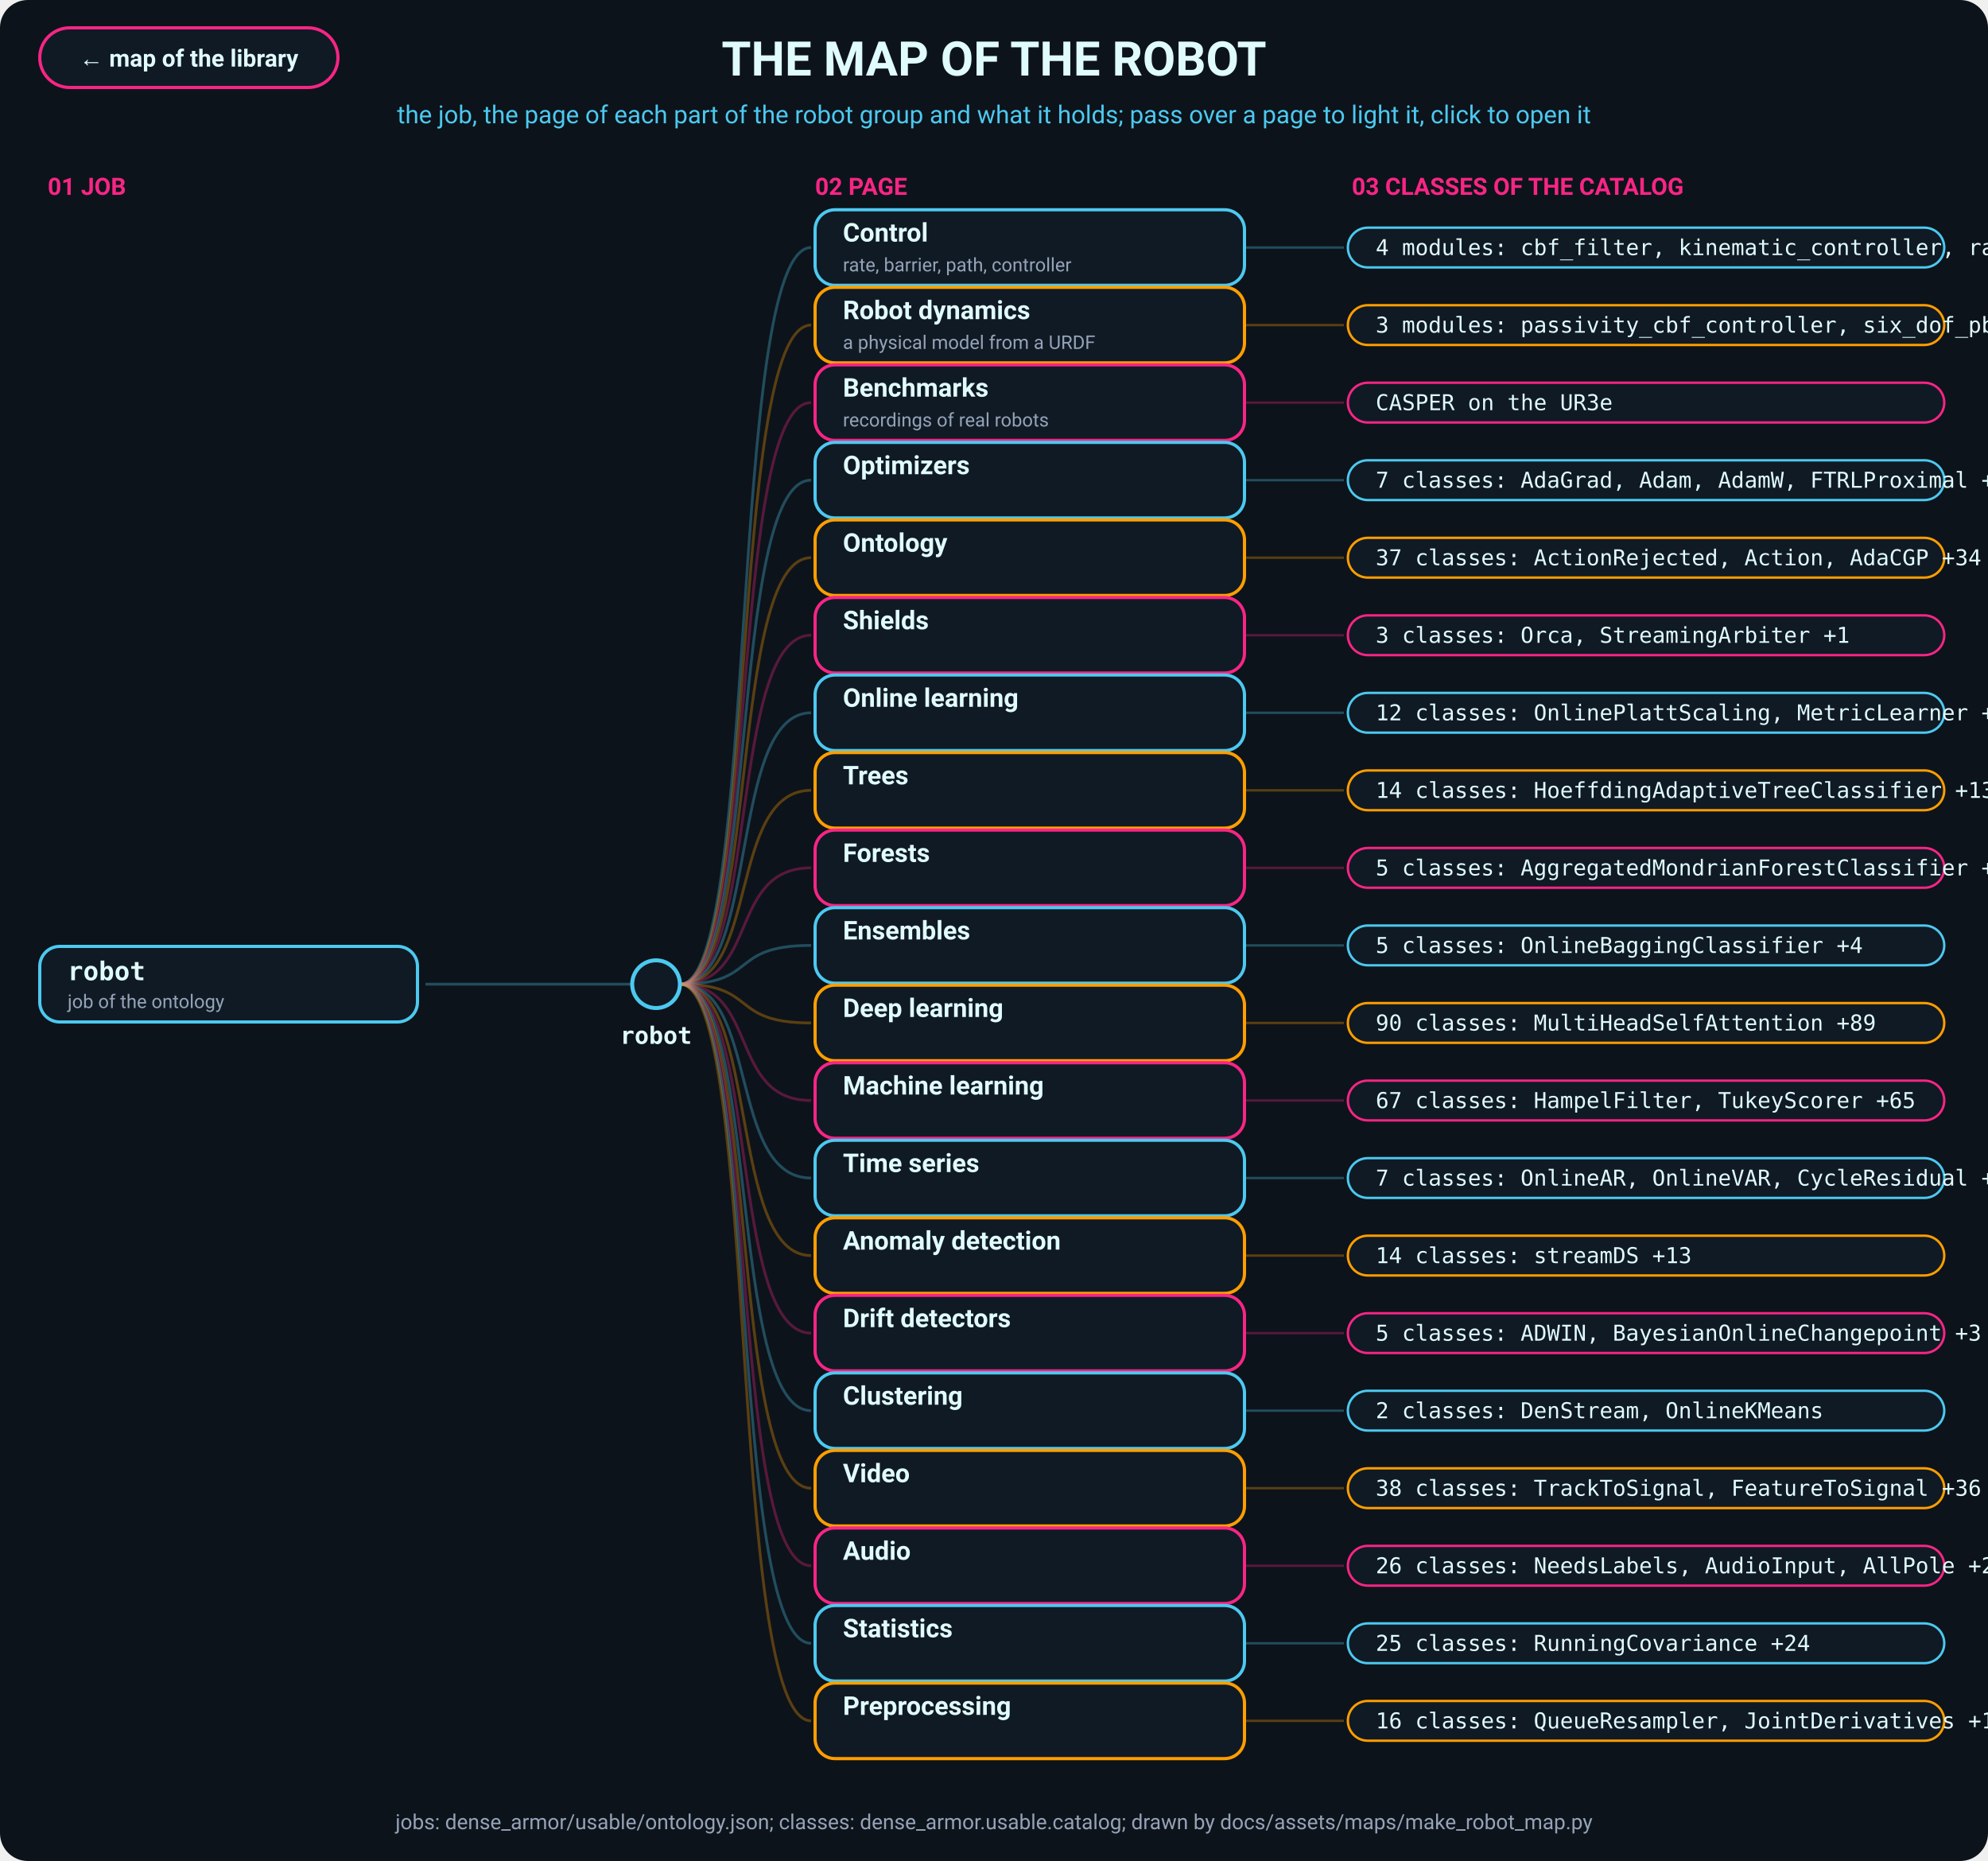
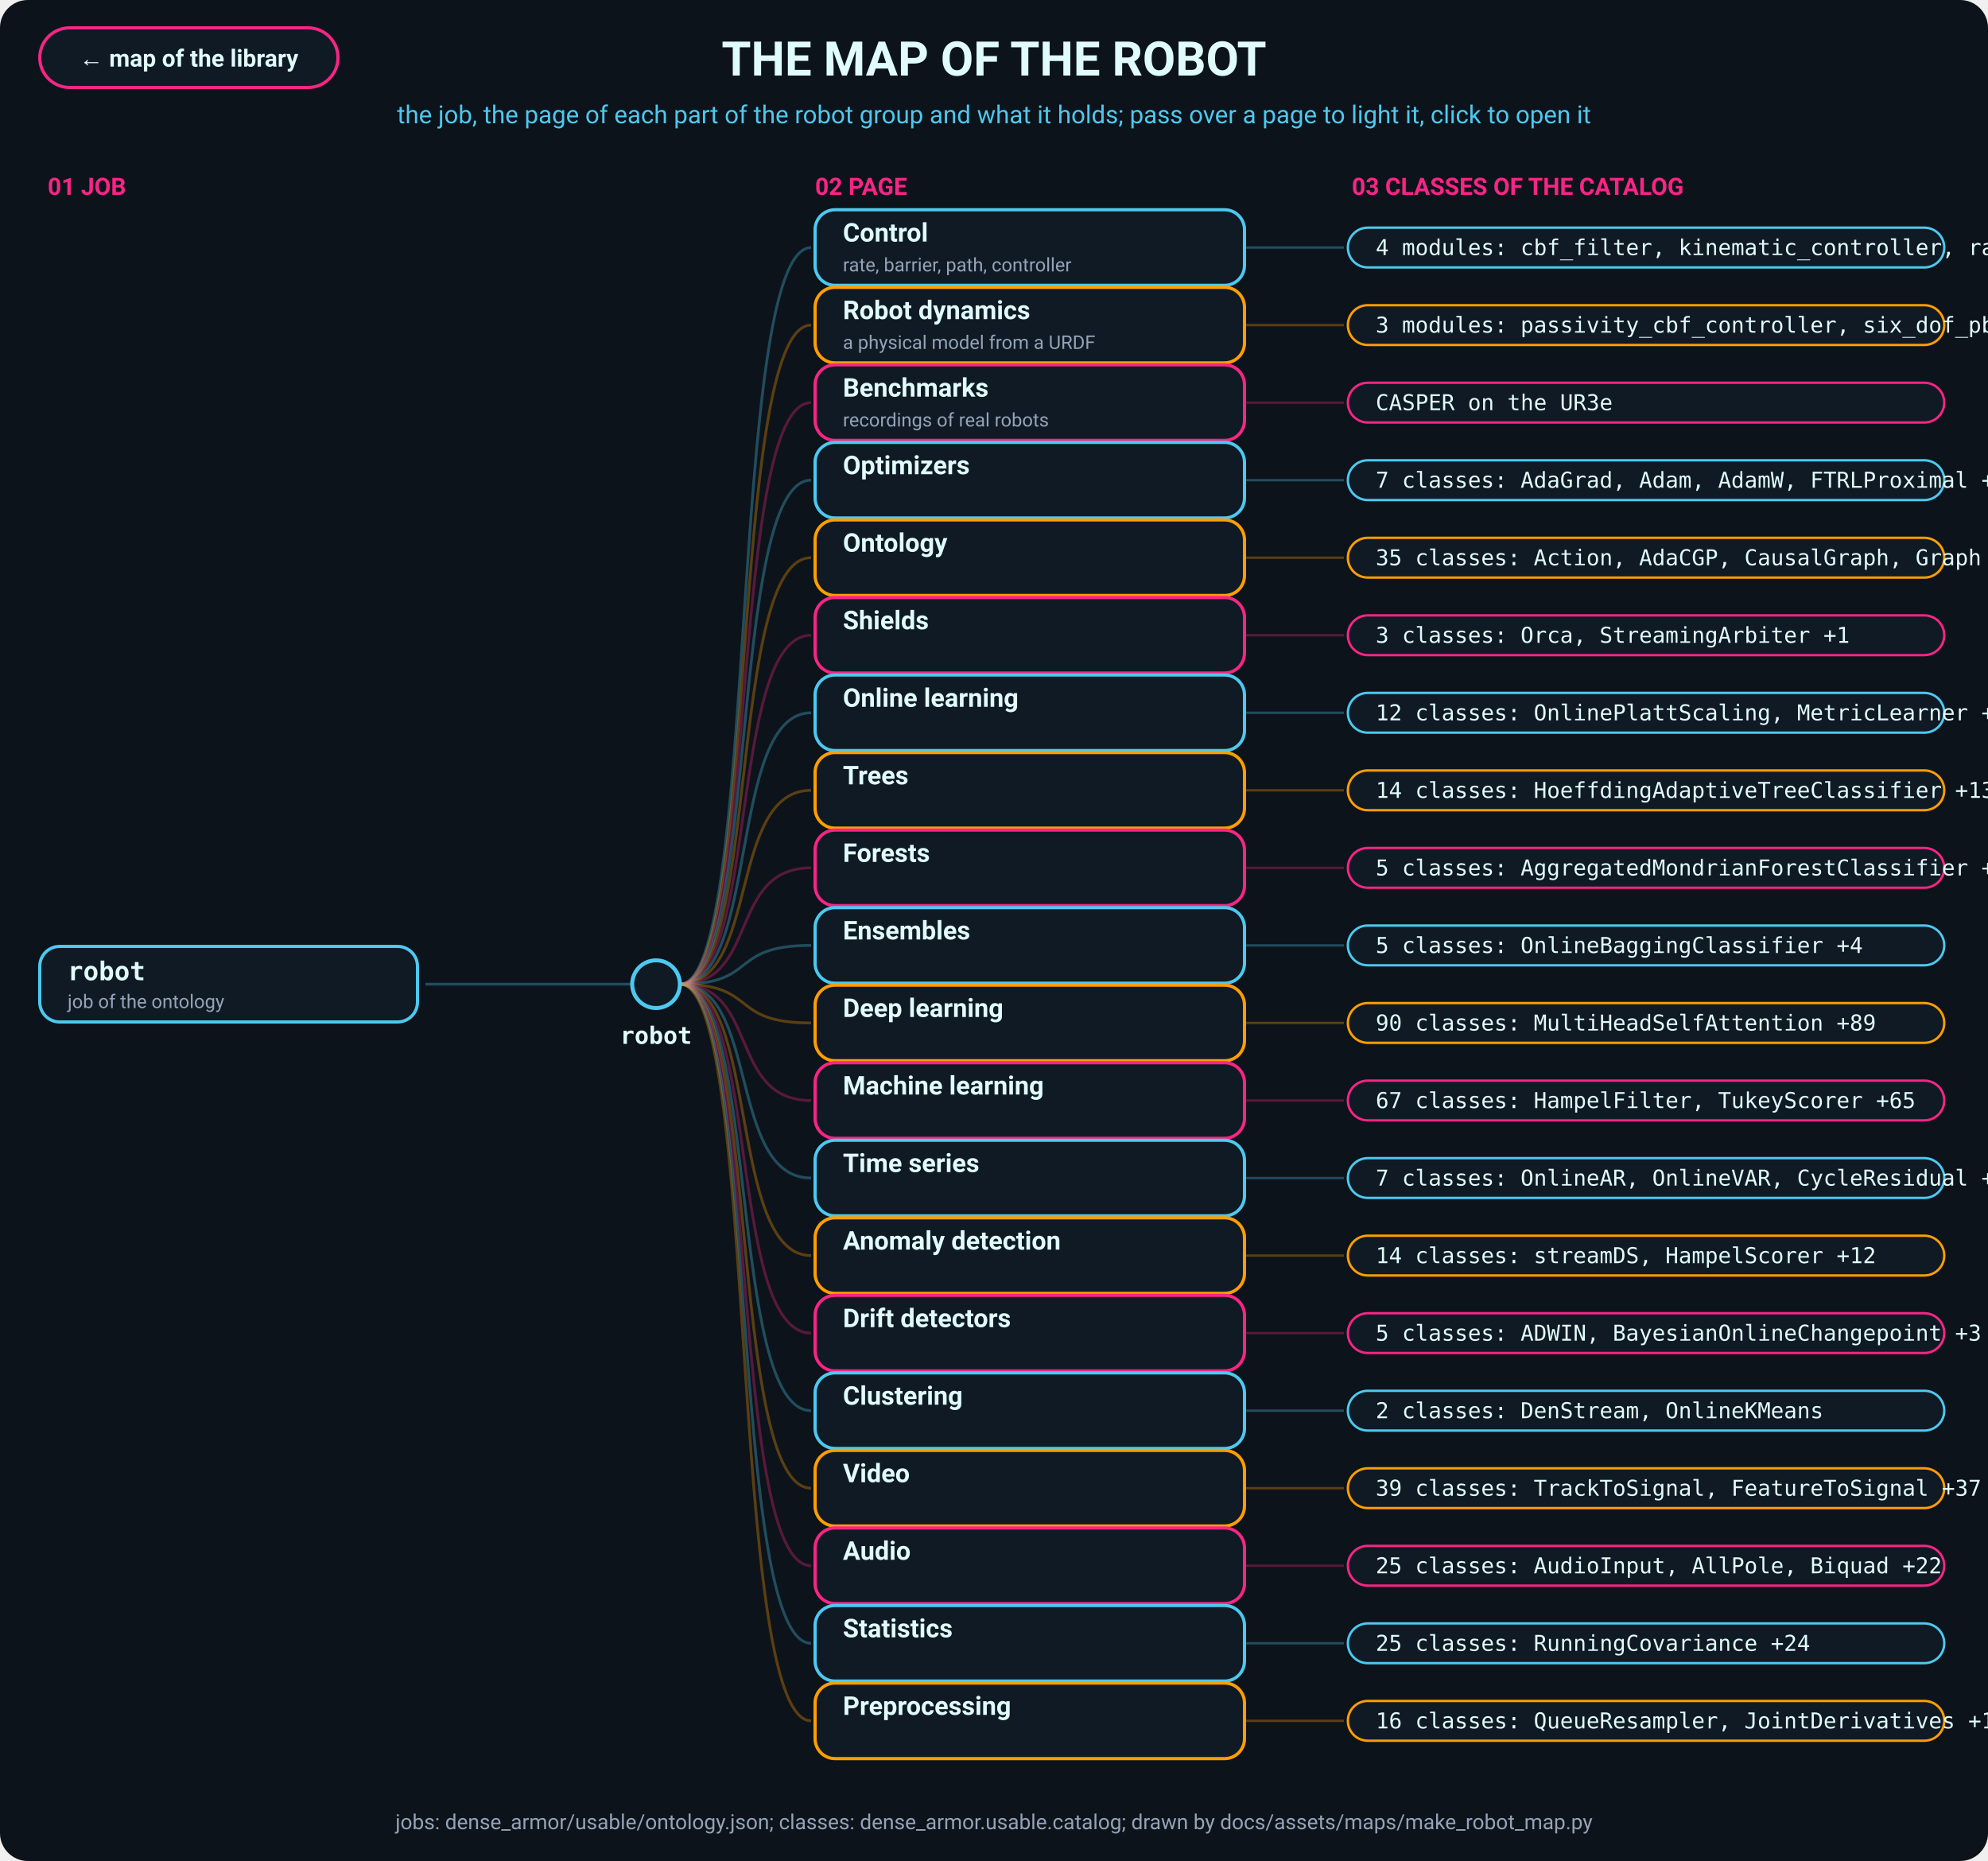
<svg xmlns="http://www.w3.org/2000/svg" viewBox="0 0 1000 936" width="100%" role="img" aria-label="The map of the robot">
  <style>text{font-family:system-ui,-apple-system,'Segoe UI',Roboto,Arial,sans-serif}.m{font-family:ui-monospace,Menlo,Consolas,monospace}.e{opacity:.32;transition:opacity .15s}.net:hover .e{opacity:.06}.net .pg:hover .e{opacity:1;stroke-width:2.2}a:hover .card{fill:#17303f;stroke-width:2.4}a:hover text.dn{fill:#ffffff}.back:hover .card{fill:#17303f}</style>
  <rect width="1000" height="936" fill="#0d131a" rx="14" />
  <text x="500" y="38" fill="#e0fbfc" font-size="24" font-weight="700" text-anchor="middle">THE MAP OF THE ROBOT</text>
  <text x="500" y="62" fill="#4cc9f0" font-size="12.5" text-anchor="middle">the job, the page of each part of the robot group and what it holds; pass over a page to light it, click to open it</text>
  <a class="back" href="../../#the-library-folder-by-folder" target="_top">
    <rect class="card" x="20" y="14" width="150" height="30" rx="15" fill="#101a24" stroke="#f72585" stroke-width="1.6" />
    <text class="dn" x="95" y="33.5" fill="#e0fbfc" font-size="12" font-weight="700" text-anchor="middle">← map of the library</text>
  </a>
  <text x="24" y="98" fill="#f72585" font-size="12" font-weight="700">01  JOB</text>
  <text x="410" y="98" fill="#f72585" font-size="12" font-weight="700">02  PAGE</text>
  <text x="680" y="98" fill="#f72585" font-size="12" font-weight="700">03  CLASSES OF THE CATALOG</text>
  <g class="net">
    <path class="e" d="M214,495.0 C262,495.0 282,495.0 318,495.0" fill="none" stroke="#4cc9f0" stroke-width="1.4" />
    <g class="pg">
      <path class="e" d="M342,495.0 C382,495.0 366,124.5 408,124.5" fill="none" stroke="#4cc9f0" stroke-width="1.4" />
      <path class="e" d="M626,124.5 C650,124.5 650,124.5 676,124.5" fill="none" stroke="#4cc9f0" stroke-width="1.2" />
    </g>
    <g class="pg">
      <path class="e" d="M342,495.0 C382,495.0 366,163.5 408,163.5" fill="none" stroke="#ff9e00" stroke-width="1.4" />
      <path class="e" d="M626,163.5 C650,163.5 650,163.5 676,163.5" fill="none" stroke="#ff9e00" stroke-width="1.2" />
    </g>
    <g class="pg">
      <path class="e" d="M342,495.0 C382,495.0 366,202.5 408,202.5" fill="none" stroke="#f72585" stroke-width="1.4" />
      <path class="e" d="M626,202.5 C650,202.5 650,202.5 676,202.5" fill="none" stroke="#f72585" stroke-width="1.2" />
    </g>
    <g class="pg">
      <path class="e" d="M342,495.0 C382,495.0 366,241.5 408,241.5" fill="none" stroke="#4cc9f0" stroke-width="1.4" />
      <path class="e" d="M626,241.5 C650,241.5 650,241.5 676,241.5" fill="none" stroke="#4cc9f0" stroke-width="1.2" />
    </g>
    <g class="pg">
      <path class="e" d="M342,495.0 C382,495.0 366,280.5 408,280.5" fill="none" stroke="#ff9e00" stroke-width="1.4" />
      <path class="e" d="M626,280.5 C650,280.5 650,280.5 676,280.5" fill="none" stroke="#ff9e00" stroke-width="1.2" />
    </g>
    <g class="pg">
      <path class="e" d="M342,495.0 C382,495.0 366,319.5 408,319.5" fill="none" stroke="#f72585" stroke-width="1.4" />
      <path class="e" d="M626,319.5 C650,319.5 650,319.5 676,319.5" fill="none" stroke="#f72585" stroke-width="1.2" />
    </g>
    <g class="pg">
      <path class="e" d="M342,495.0 C382,495.0 366,358.5 408,358.5" fill="none" stroke="#4cc9f0" stroke-width="1.4" />
      <path class="e" d="M626,358.5 C650,358.5 650,358.5 676,358.5" fill="none" stroke="#4cc9f0" stroke-width="1.2" />
    </g>
    <g class="pg">
      <path class="e" d="M342,495.0 C382,495.0 366,397.5 408,397.5" fill="none" stroke="#ff9e00" stroke-width="1.4" />
      <path class="e" d="M626,397.5 C650,397.5 650,397.5 676,397.5" fill="none" stroke="#ff9e00" stroke-width="1.2" />
    </g>
    <g class="pg">
      <path class="e" d="M342,495.0 C382,495.0 366,436.5 408,436.5" fill="none" stroke="#f72585" stroke-width="1.4" />
      <path class="e" d="M626,436.5 C650,436.5 650,436.5 676,436.5" fill="none" stroke="#f72585" stroke-width="1.2" />
    </g>
    <g class="pg">
      <path class="e" d="M342,495.0 C382,495.0 366,475.5 408,475.5" fill="none" stroke="#4cc9f0" stroke-width="1.4" />
      <path class="e" d="M626,475.5 C650,475.5 650,475.5 676,475.5" fill="none" stroke="#4cc9f0" stroke-width="1.2" />
    </g>
    <g class="pg">
      <path class="e" d="M342,495.0 C382,495.0 366,514.5 408,514.5" fill="none" stroke="#ff9e00" stroke-width="1.4" />
      <path class="e" d="M626,514.5 C650,514.5 650,514.5 676,514.5" fill="none" stroke="#ff9e00" stroke-width="1.2" />
    </g>
    <g class="pg">
      <path class="e" d="M342,495.0 C382,495.0 366,553.5 408,553.5" fill="none" stroke="#f72585" stroke-width="1.4" />
      <path class="e" d="M626,553.5 C650,553.5 650,553.5 676,553.5" fill="none" stroke="#f72585" stroke-width="1.2" />
    </g>
    <g class="pg">
      <path class="e" d="M342,495.0 C382,495.0 366,592.5 408,592.5" fill="none" stroke="#4cc9f0" stroke-width="1.4" />
      <path class="e" d="M626,592.5 C650,592.5 650,592.5 676,592.5" fill="none" stroke="#4cc9f0" stroke-width="1.2" />
    </g>
    <g class="pg">
      <path class="e" d="M342,495.0 C382,495.0 366,631.5 408,631.5" fill="none" stroke="#ff9e00" stroke-width="1.4" />
      <path class="e" d="M626,631.5 C650,631.5 650,631.5 676,631.5" fill="none" stroke="#ff9e00" stroke-width="1.2" />
    </g>
    <g class="pg">
      <path class="e" d="M342,495.0 C382,495.0 366,670.5 408,670.5" fill="none" stroke="#f72585" stroke-width="1.4" />
      <path class="e" d="M626,670.5 C650,670.5 650,670.5 676,670.5" fill="none" stroke="#f72585" stroke-width="1.2" />
    </g>
    <g class="pg">
      <path class="e" d="M342,495.0 C382,495.0 366,709.5 408,709.5" fill="none" stroke="#4cc9f0" stroke-width="1.4" />
      <path class="e" d="M626,709.5 C650,709.5 650,709.5 676,709.5" fill="none" stroke="#4cc9f0" stroke-width="1.2" />
    </g>
    <g class="pg">
      <path class="e" d="M342,495.0 C382,495.0 366,748.5 408,748.5" fill="none" stroke="#ff9e00" stroke-width="1.4" />
      <path class="e" d="M626,748.5 C650,748.5 650,748.5 676,748.5" fill="none" stroke="#ff9e00" stroke-width="1.2" />
    </g>
    <g class="pg">
      <path class="e" d="M342,495.0 C382,495.0 366,787.5 408,787.5" fill="none" stroke="#f72585" stroke-width="1.4" />
      <path class="e" d="M626,787.5 C650,787.5 650,787.5 676,787.5" fill="none" stroke="#f72585" stroke-width="1.2" />
    </g>
    <g class="pg">
      <path class="e" d="M342,495.0 C382,495.0 366,826.5 408,826.5" fill="none" stroke="#4cc9f0" stroke-width="1.4" />
      <path class="e" d="M626,826.5 C650,826.5 650,826.5 676,826.5" fill="none" stroke="#4cc9f0" stroke-width="1.2" />
    </g>
    <g class="pg">
      <path class="e" d="M342,495.0 C382,495.0 366,865.5 408,865.5" fill="none" stroke="#ff9e00" stroke-width="1.4" />
      <path class="e" d="M626,865.5 C650,865.5 650,865.5 676,865.5" fill="none" stroke="#ff9e00" stroke-width="1.2" />
    </g>
  </g>
  <a href="../../#the-library-folder-by-folder" target="_top">
    <rect class="card" x="20" y="476.0" width="190" height="38" rx="10" fill="#101a24" stroke="#4cc9f0" stroke-width="1.6" />
    <text class="dn m" x="34" y="493.0" fill="#e0fbfc" font-size="13" font-weight="700">robot</text>
    <text x="34" y="507.0" fill="#94a3b8" font-size="9.5">job of the ontology</text>
  </a>
  <circle cx="330" cy="495.0" r="12" fill="#101a24" stroke="#4cc9f0" stroke-width="2" />
  <text class="m" x="330" y="525.0" fill="#e0fbfc" font-size="12" font-weight="700" text-anchor="middle">robot</text>
  <a href="../../control/" target="_top">
    <rect class="card" x="410" y="105.5" width="216" height="38" rx="10" fill="#101a24" stroke="#4cc9f0" stroke-width="1.6" />
    <text class="dn" x="424" y="121.5" fill="#e0fbfc" font-size="13" font-weight="700">Control</text>
    <text x="424" y="136.5" fill="#94a3b8" font-size="9.5">rate, barrier, path, controller</text>
  </a>
  <a href="../../control/" target="_top">
    <rect class="card" x="678" y="114.5" width="300" height="20" rx="10" fill="#101a24" stroke="#4cc9f0" stroke-width="1.2" />
    <text class="dn m" x="692" y="128.3" fill="#e0fbfc" font-size="11">4 modules: cbf_filter, kinematic_controller, rate_limiter, trajectory</text>
  </a>
  <a href="../../dynamics/" target="_top">
    <rect class="card" x="410" y="144.5" width="216" height="38" rx="10" fill="#101a24" stroke="#ff9e00" stroke-width="1.6" />
    <text class="dn" x="424" y="160.5" fill="#e0fbfc" font-size="13" font-weight="700">Robot dynamics</text>
    <text x="424" y="175.5" fill="#94a3b8" font-size="9.5">a physical model from a URDF</text>
  </a>
  <a href="../../dynamics/" target="_top">
    <rect class="card" x="678" y="153.5" width="300" height="20" rx="10" fill="#101a24" stroke="#ff9e00" stroke-width="1.2" />
    <text class="dn m" x="692" y="167.3" fill="#e0fbfc" font-size="11">3 modules: passivity_cbf_controller, six_dof_pbc_cbf_controller, urdf_dynamics</text>
  </a>
  <a href="../../benchmarks/" target="_top">
    <rect class="card" x="410" y="183.5" width="216" height="38" rx="10" fill="#101a24" stroke="#f72585" stroke-width="1.6" />
    <text class="dn" x="424" y="199.5" fill="#e0fbfc" font-size="13" font-weight="700">Benchmarks</text>
    <text x="424" y="214.5" fill="#94a3b8" font-size="9.5">recordings of real robots</text>
  </a>
  <a href="../../benchmarks/" target="_top">
    <rect class="card" x="678" y="192.5" width="300" height="20" rx="10" fill="#101a24" stroke="#f72585" stroke-width="1.2" />
    <text class="dn m" x="692" y="206.3" fill="#e0fbfc" font-size="11">CASPER on the UR3e</text>
  </a>
  <a href="../../optim/" target="_top">
    <rect class="card" x="410" y="222.5" width="216" height="38" rx="10" fill="#101a24" stroke="#4cc9f0" stroke-width="1.6" />
    <text class="dn" x="424" y="238.5" fill="#e0fbfc" font-size="13" font-weight="700">Optimizers</text>
    <text x="424" y="253.5" fill="#94a3b8" font-size="9.5" />
  </a>
  <a href="../../optim/" target="_top">
    <rect class="card" x="678" y="231.5" width="300" height="20" rx="10" fill="#101a24" stroke="#4cc9f0" stroke-width="1.2" />
    <text class="dn m" x="692" y="245.3" fill="#e0fbfc" font-size="11">7 classes: AdaGrad, Adam, AdamW, FTRLProximal  +3</text>
  </a>
  <a href="../../ontology/" target="_top">
    <rect class="card" x="410" y="261.5" width="216" height="38" rx="10" fill="#101a24" stroke="#ff9e00" stroke-width="1.6" />
    <text class="dn" x="424" y="277.5" fill="#e0fbfc" font-size="13" font-weight="700">Ontology</text>
    <text x="424" y="292.5" fill="#94a3b8" font-size="9.5" />
  </a>
  <a href="../../ontology/" target="_top">
    <rect class="card" x="678" y="270.5" width="300" height="20" rx="10" fill="#101a24" stroke="#ff9e00" stroke-width="1.2" />
-     <text class="dn m" x="692" y="284.3" fill="#e0fbfc" font-size="11">37 classes: ActionRejected, Action, AdaCGP  +34</text>
-   </a>
-   <a href="../../shields/engine/" target="_top">
+     <text class="dn m" x="692" y="284.3" fill="#e0fbfc" font-size="11">35 classes: Action, AdaCGP, CausalGraph, Graph  +31</text>
+   </a>
+   <a href="../../protect/shields/" target="_top">
    <rect class="card" x="410" y="300.5" width="216" height="38" rx="10" fill="#101a24" stroke="#f72585" stroke-width="1.6" />
    <text class="dn" x="424" y="316.5" fill="#e0fbfc" font-size="13" font-weight="700">Shields</text>
    <text x="424" y="331.5" fill="#94a3b8" font-size="9.5" />
  </a>
-   <a href="../../shields/engine/" target="_top">
+   <a href="../../protect/shields/" target="_top">
    <rect class="card" x="678" y="309.5" width="300" height="20" rx="10" fill="#101a24" stroke="#f72585" stroke-width="1.2" />
    <text class="dn m" x="692" y="323.3" fill="#e0fbfc" font-size="11">3 classes: Orca, StreamingArbiter  +1</text>
  </a>
  <a href="../../learn/" target="_top">
    <rect class="card" x="410" y="339.5" width="216" height="38" rx="10" fill="#101a24" stroke="#4cc9f0" stroke-width="1.6" />
    <text class="dn" x="424" y="355.5" fill="#e0fbfc" font-size="13" font-weight="700">Online learning</text>
    <text x="424" y="370.5" fill="#94a3b8" font-size="9.5" />
  </a>
  <a href="../../learn/" target="_top">
    <rect class="card" x="678" y="348.5" width="300" height="20" rx="10" fill="#101a24" stroke="#4cc9f0" stroke-width="1.2" />
    <text class="dn m" x="692" y="362.3" fill="#e0fbfc" font-size="11">12 classes: OnlinePlattScaling, MetricLearner  +10</text>
  </a>
  <a href="../../tree/" target="_top">
    <rect class="card" x="410" y="378.5" width="216" height="38" rx="10" fill="#101a24" stroke="#ff9e00" stroke-width="1.6" />
    <text class="dn" x="424" y="394.5" fill="#e0fbfc" font-size="13" font-weight="700">Trees</text>
    <text x="424" y="409.5" fill="#94a3b8" font-size="9.5" />
  </a>
  <a href="../../tree/" target="_top">
    <rect class="card" x="678" y="387.5" width="300" height="20" rx="10" fill="#101a24" stroke="#ff9e00" stroke-width="1.2" />
    <text class="dn m" x="692" y="401.3" fill="#e0fbfc" font-size="11">14 classes: HoeffdingAdaptiveTreeClassifier  +13</text>
  </a>
  <a href="../../forest/" target="_top">
    <rect class="card" x="410" y="417.5" width="216" height="38" rx="10" fill="#101a24" stroke="#f72585" stroke-width="1.6" />
    <text class="dn" x="424" y="433.5" fill="#e0fbfc" font-size="13" font-weight="700">Forests</text>
    <text x="424" y="448.5" fill="#94a3b8" font-size="9.5" />
  </a>
  <a href="../../forest/" target="_top">
    <rect class="card" x="678" y="426.5" width="300" height="20" rx="10" fill="#101a24" stroke="#f72585" stroke-width="1.2" />
    <text class="dn m" x="692" y="440.3" fill="#e0fbfc" font-size="11">5 classes: AggregatedMondrianForestClassifier  +4</text>
  </a>
  <a href="../../ml/ensemble/" target="_top">
    <rect class="card" x="410" y="456.5" width="216" height="38" rx="10" fill="#101a24" stroke="#4cc9f0" stroke-width="1.6" />
    <text class="dn" x="424" y="472.5" fill="#e0fbfc" font-size="13" font-weight="700">Ensembles</text>
    <text x="424" y="487.5" fill="#94a3b8" font-size="9.5" />
  </a>
  <a href="../../ml/ensemble/" target="_top">
    <rect class="card" x="678" y="465.5" width="300" height="20" rx="10" fill="#101a24" stroke="#4cc9f0" stroke-width="1.2" />
    <text class="dn m" x="692" y="479.3" fill="#e0fbfc" font-size="11">5 classes: OnlineBaggingClassifier  +4</text>
  </a>
  <a href="../../neural/overview/" target="_top">
    <rect class="card" x="410" y="495.5" width="216" height="38" rx="10" fill="#101a24" stroke="#ff9e00" stroke-width="1.6" />
    <text class="dn" x="424" y="511.5" fill="#e0fbfc" font-size="13" font-weight="700">Deep learning</text>
    <text x="424" y="526.5" fill="#94a3b8" font-size="9.5" />
  </a>
  <a href="../../neural/overview/" target="_top">
    <rect class="card" x="678" y="504.5" width="300" height="20" rx="10" fill="#101a24" stroke="#ff9e00" stroke-width="1.2" />
    <text class="dn m" x="692" y="518.3" fill="#e0fbfc" font-size="11">90 classes: MultiHeadSelfAttention  +89</text>
  </a>
  <a href="../../ml/" target="_top">
    <rect class="card" x="410" y="534.5" width="216" height="38" rx="10" fill="#101a24" stroke="#f72585" stroke-width="1.6" />
    <text class="dn" x="424" y="550.5" fill="#e0fbfc" font-size="13" font-weight="700">Machine learning</text>
    <text x="424" y="565.5" fill="#94a3b8" font-size="9.5" />
  </a>
  <a href="../../ml/" target="_top">
    <rect class="card" x="678" y="543.5" width="300" height="20" rx="10" fill="#101a24" stroke="#f72585" stroke-width="1.2" />
    <text class="dn m" x="692" y="557.3" fill="#e0fbfc" font-size="11">67 classes: HampelFilter, TukeyScorer  +65</text>
  </a>
  <a href="../../timeseries/" target="_top">
    <rect class="card" x="410" y="573.5" width="216" height="38" rx="10" fill="#101a24" stroke="#4cc9f0" stroke-width="1.6" />
    <text class="dn" x="424" y="589.5" fill="#e0fbfc" font-size="13" font-weight="700">Time series</text>
    <text x="424" y="604.5" fill="#94a3b8" font-size="9.5" />
  </a>
  <a href="../../timeseries/" target="_top">
    <rect class="card" x="678" y="582.5" width="300" height="20" rx="10" fill="#101a24" stroke="#4cc9f0" stroke-width="1.2" />
    <text class="dn m" x="692" y="596.3" fill="#e0fbfc" font-size="11">7 classes: OnlineAR, OnlineVAR, CycleResidual  +4</text>
  </a>
  <a href="../../anomaly/" target="_top">
    <rect class="card" x="410" y="612.5" width="216" height="38" rx="10" fill="#101a24" stroke="#ff9e00" stroke-width="1.6" />
    <text class="dn" x="424" y="628.5" fill="#e0fbfc" font-size="13" font-weight="700">Anomaly detection</text>
    <text x="424" y="643.5" fill="#94a3b8" font-size="9.5" />
  </a>
  <a href="../../anomaly/" target="_top">
    <rect class="card" x="678" y="621.5" width="300" height="20" rx="10" fill="#101a24" stroke="#ff9e00" stroke-width="1.2" />
-     <text class="dn m" x="692" y="635.3" fill="#e0fbfc" font-size="11">14 classes: streamDS  +13</text>
+     <text class="dn m" x="692" y="635.3" fill="#e0fbfc" font-size="11">14 classes: streamDS, HampelScorer  +12</text>
  </a>
  <a href="../../drift/detectors/" target="_top">
    <rect class="card" x="410" y="651.5" width="216" height="38" rx="10" fill="#101a24" stroke="#f72585" stroke-width="1.6" />
    <text class="dn" x="424" y="667.5" fill="#e0fbfc" font-size="13" font-weight="700">Drift detectors</text>
    <text x="424" y="682.5" fill="#94a3b8" font-size="9.5" />
  </a>
  <a href="../../drift/detectors/" target="_top">
    <rect class="card" x="678" y="660.5" width="300" height="20" rx="10" fill="#101a24" stroke="#f72585" stroke-width="1.2" />
    <text class="dn m" x="692" y="674.3" fill="#e0fbfc" font-size="11">5 classes: ADWIN, BayesianOnlineChangepoint  +3</text>
  </a>
  <a href="../../cluster/" target="_top">
    <rect class="card" x="410" y="690.5" width="216" height="38" rx="10" fill="#101a24" stroke="#4cc9f0" stroke-width="1.6" />
    <text class="dn" x="424" y="706.5" fill="#e0fbfc" font-size="13" font-weight="700">Clustering</text>
    <text x="424" y="721.5" fill="#94a3b8" font-size="9.5" />
  </a>
  <a href="../../cluster/" target="_top">
    <rect class="card" x="678" y="699.5" width="300" height="20" rx="10" fill="#101a24" stroke="#4cc9f0" stroke-width="1.2" />
    <text class="dn m" x="692" y="713.3" fill="#e0fbfc" font-size="11">2 classes: DenStream, OnlineKMeans</text>
  </a>
  <a href="../../vision/" target="_top">
    <rect class="card" x="410" y="729.5" width="216" height="38" rx="10" fill="#101a24" stroke="#ff9e00" stroke-width="1.6" />
    <text class="dn" x="424" y="745.5" fill="#e0fbfc" font-size="13" font-weight="700">Video</text>
    <text x="424" y="760.5" fill="#94a3b8" font-size="9.5" />
  </a>
  <a href="../../vision/" target="_top">
    <rect class="card" x="678" y="738.5" width="300" height="20" rx="10" fill="#101a24" stroke="#ff9e00" stroke-width="1.2" />
-     <text class="dn m" x="692" y="752.3" fill="#e0fbfc" font-size="11">38 classes: TrackToSignal, FeatureToSignal  +36</text>
+     <text class="dn m" x="692" y="752.3" fill="#e0fbfc" font-size="11">39 classes: TrackToSignal, FeatureToSignal  +37</text>
  </a>
  <a href="../../audio/" target="_top">
    <rect class="card" x="410" y="768.5" width="216" height="38" rx="10" fill="#101a24" stroke="#f72585" stroke-width="1.6" />
    <text class="dn" x="424" y="784.5" fill="#e0fbfc" font-size="13" font-weight="700">Audio</text>
    <text x="424" y="799.5" fill="#94a3b8" font-size="9.5" />
  </a>
  <a href="../../audio/" target="_top">
    <rect class="card" x="678" y="777.5" width="300" height="20" rx="10" fill="#101a24" stroke="#f72585" stroke-width="1.2" />
-     <text class="dn m" x="692" y="791.3" fill="#e0fbfc" font-size="11">26 classes: NeedsLabels, AudioInput, AllPole  +23</text>
+     <text class="dn m" x="692" y="791.3" fill="#e0fbfc" font-size="11">25 classes: AudioInput, AllPole, Biquad  +22</text>
  </a>
  <a href="../../stats/" target="_top">
    <rect class="card" x="410" y="807.5" width="216" height="38" rx="10" fill="#101a24" stroke="#4cc9f0" stroke-width="1.6" />
    <text class="dn" x="424" y="823.5" fill="#e0fbfc" font-size="13" font-weight="700">Statistics</text>
    <text x="424" y="838.5" fill="#94a3b8" font-size="9.5" />
  </a>
  <a href="../../stats/" target="_top">
    <rect class="card" x="678" y="816.5" width="300" height="20" rx="10" fill="#101a24" stroke="#4cc9f0" stroke-width="1.2" />
    <text class="dn m" x="692" y="830.3" fill="#e0fbfc" font-size="11">25 classes: RunningCovariance  +24</text>
  </a>
  <a href="../../preprocessing/" target="_top">
    <rect class="card" x="410" y="846.5" width="216" height="38" rx="10" fill="#101a24" stroke="#ff9e00" stroke-width="1.6" />
    <text class="dn" x="424" y="862.5" fill="#e0fbfc" font-size="13" font-weight="700">Preprocessing</text>
    <text x="424" y="877.5" fill="#94a3b8" font-size="9.5" />
  </a>
  <a href="../../preprocessing/" target="_top">
    <rect class="card" x="678" y="855.5" width="300" height="20" rx="10" fill="#101a24" stroke="#ff9e00" stroke-width="1.2" />
    <text class="dn m" x="692" y="869.3" fill="#e0fbfc" font-size="11">16 classes: QueueResampler, JointDerivatives  +14</text>
  </a>
  <text x="500" y="920" fill="#94a3b8" font-size="10.5" text-anchor="middle">jobs: dense_armor/usable/ontology.json; classes: dense_armor.usable.catalog; drawn by docs/assets/maps/make_robot_map.py</text>
</svg>
